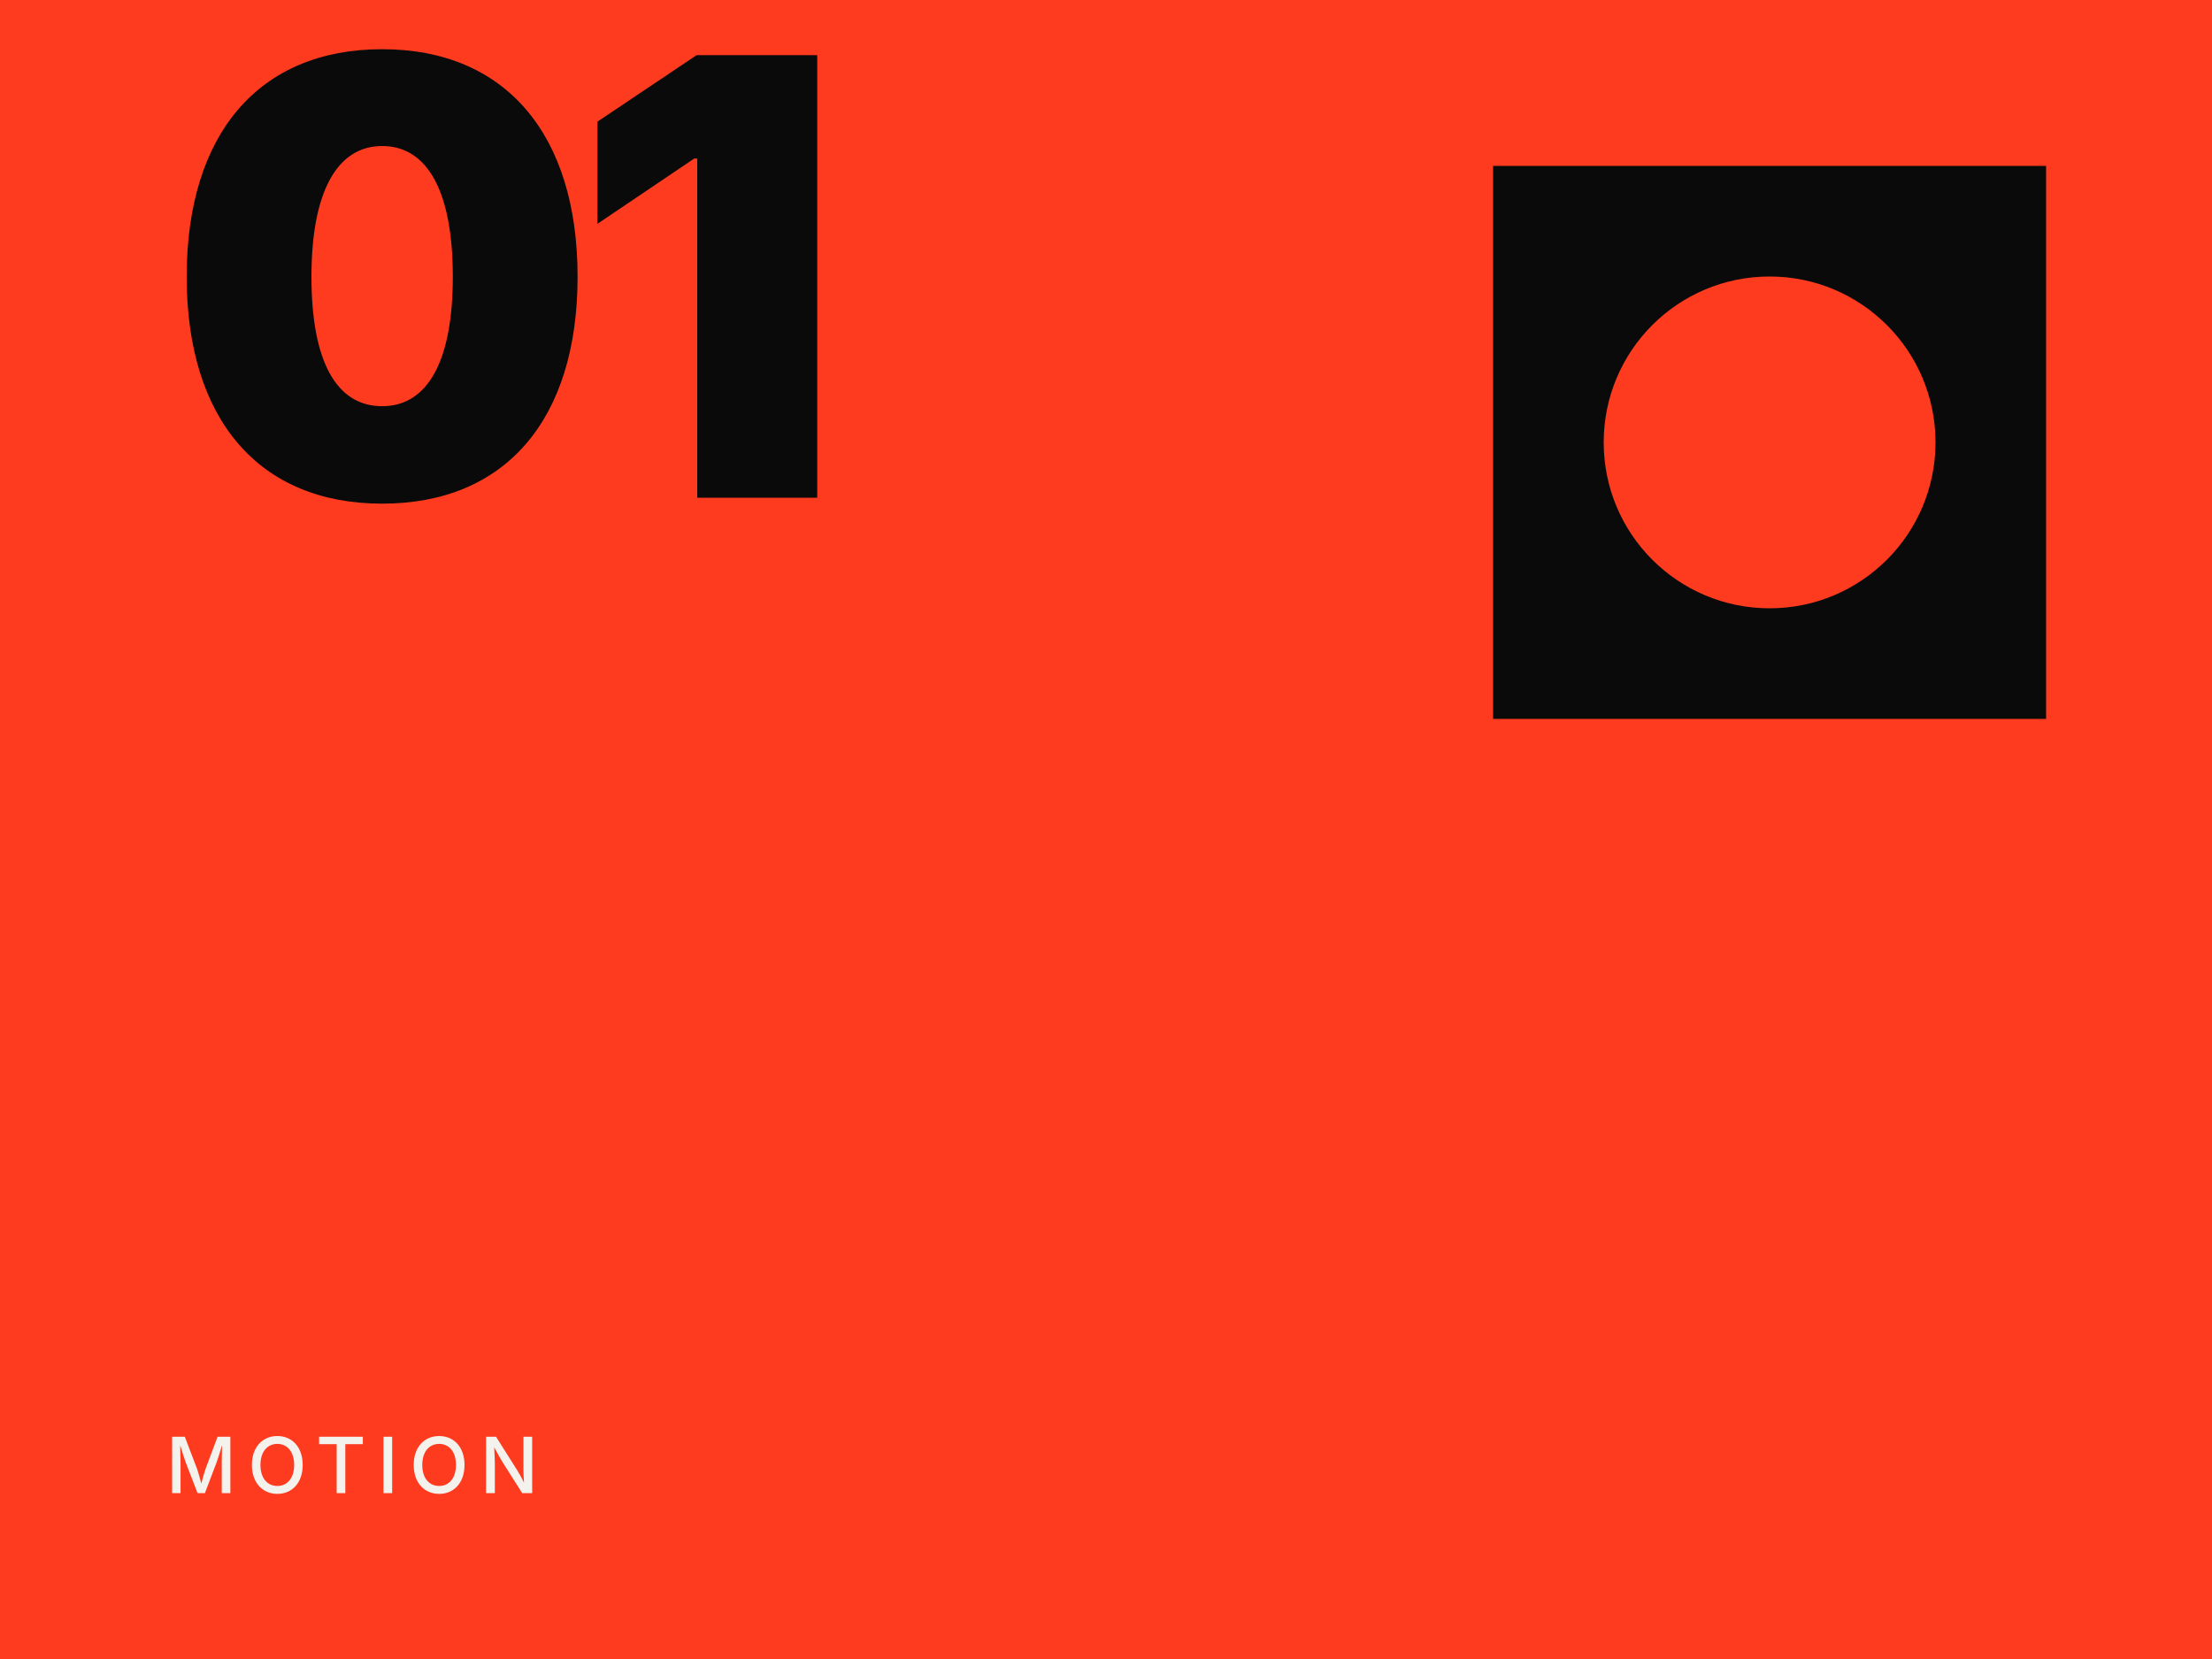
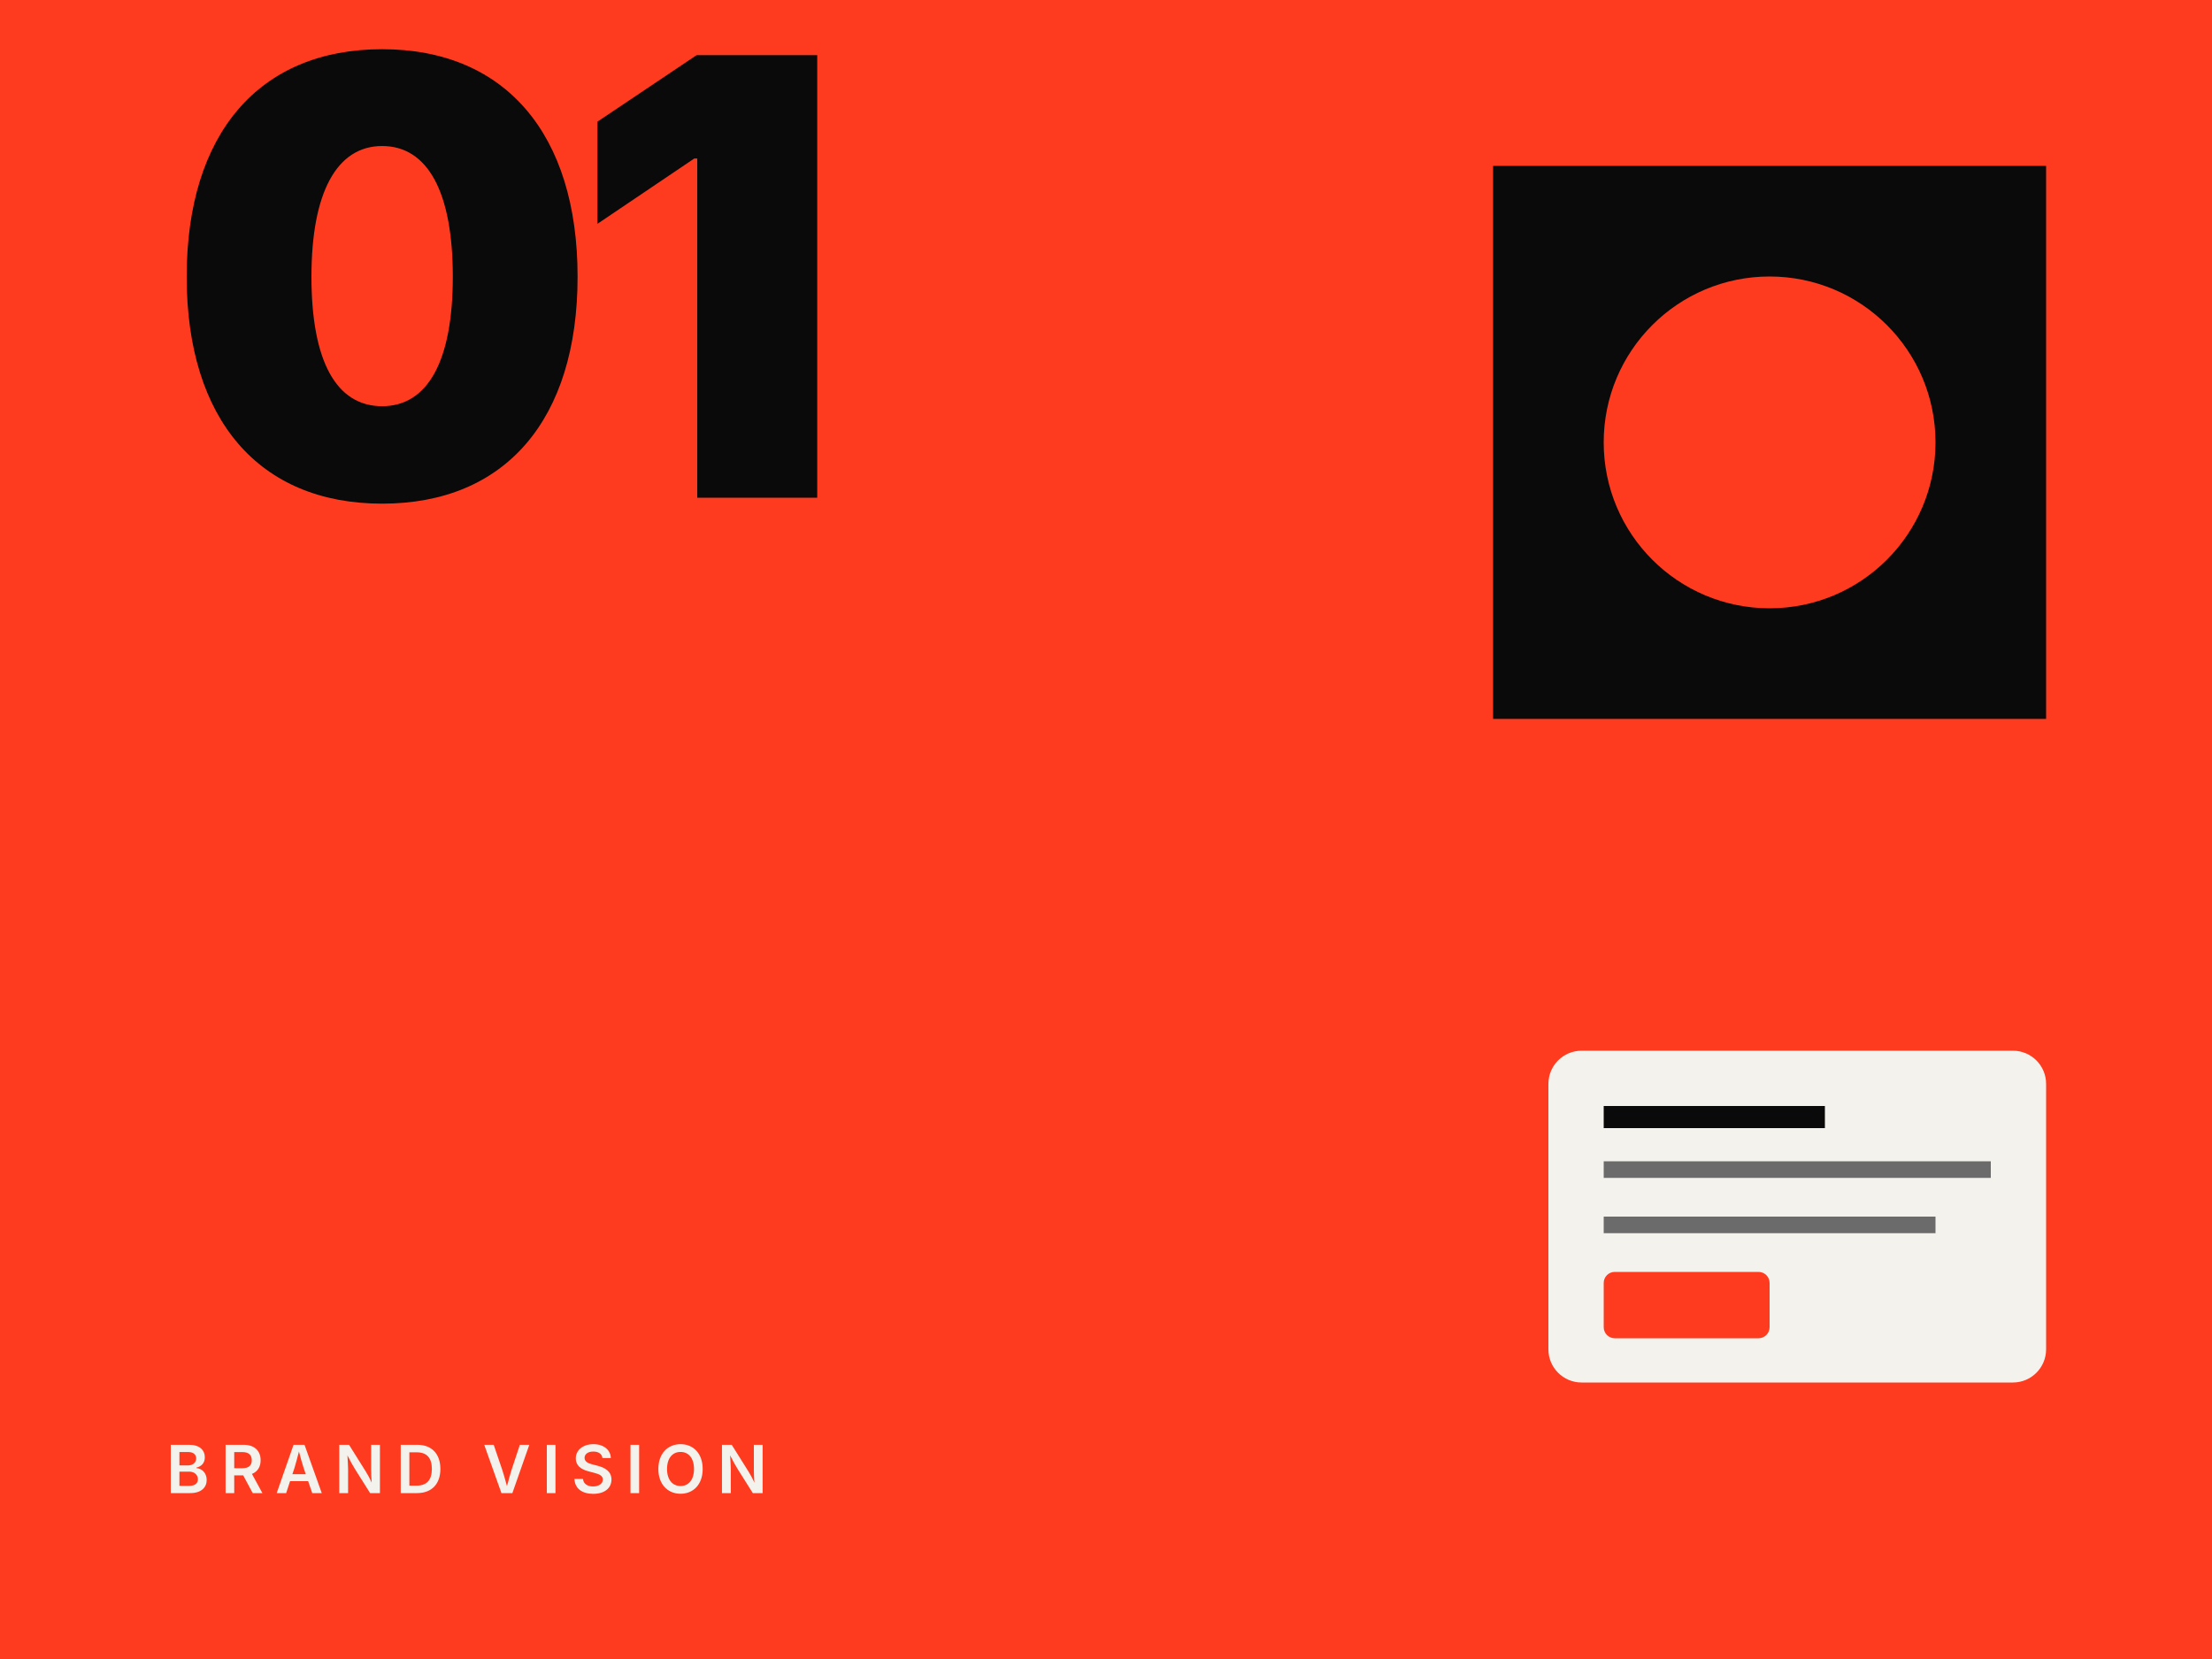
<svg xmlns="http://www.w3.org/2000/svg" viewBox="0 0 800 600" preserveAspectRatio="xMidYMid slice">
  <rect width="800" height="600" fill="#ff3b1f" />
  <g fill="#0a0a0a" font-family="Inter, sans-serif" font-weight="900">
    <text x="60" y="180" font-size="220" letter-spacing="-10">01</text>
-     <text x="60" y="540" font-size="28" font-weight="500" fill="#f4f2ec" letter-spacing="4">MOTION</text>
+     <text x="60" y="540" font-size="24" font-weight="600" fill="#f4f2ec" letter-spacing="4">BRAND VISION</text>
  </g>
  <rect x="540" y="60" width="200" height="200" fill="#0a0a0a" />
  <circle cx="640" cy="160" r="60" fill="#ff3b1f" />
+   <rect x="560" y="380" width="180" height="120" rx="12" fill="#f4f2ec" />
+   <rect x="580" y="400" width="80" height="8" fill="#0a0a0a" />
+   <rect x="580" y="420" width="140" height="6" fill="#6b6b6b" />
+   <rect x="580" y="440" width="120" height="6" fill="#6b6b6b" />
+   <rect x="580" y="460" width="60" height="24" rx="4" fill="#ff3b1f" />
</svg>
